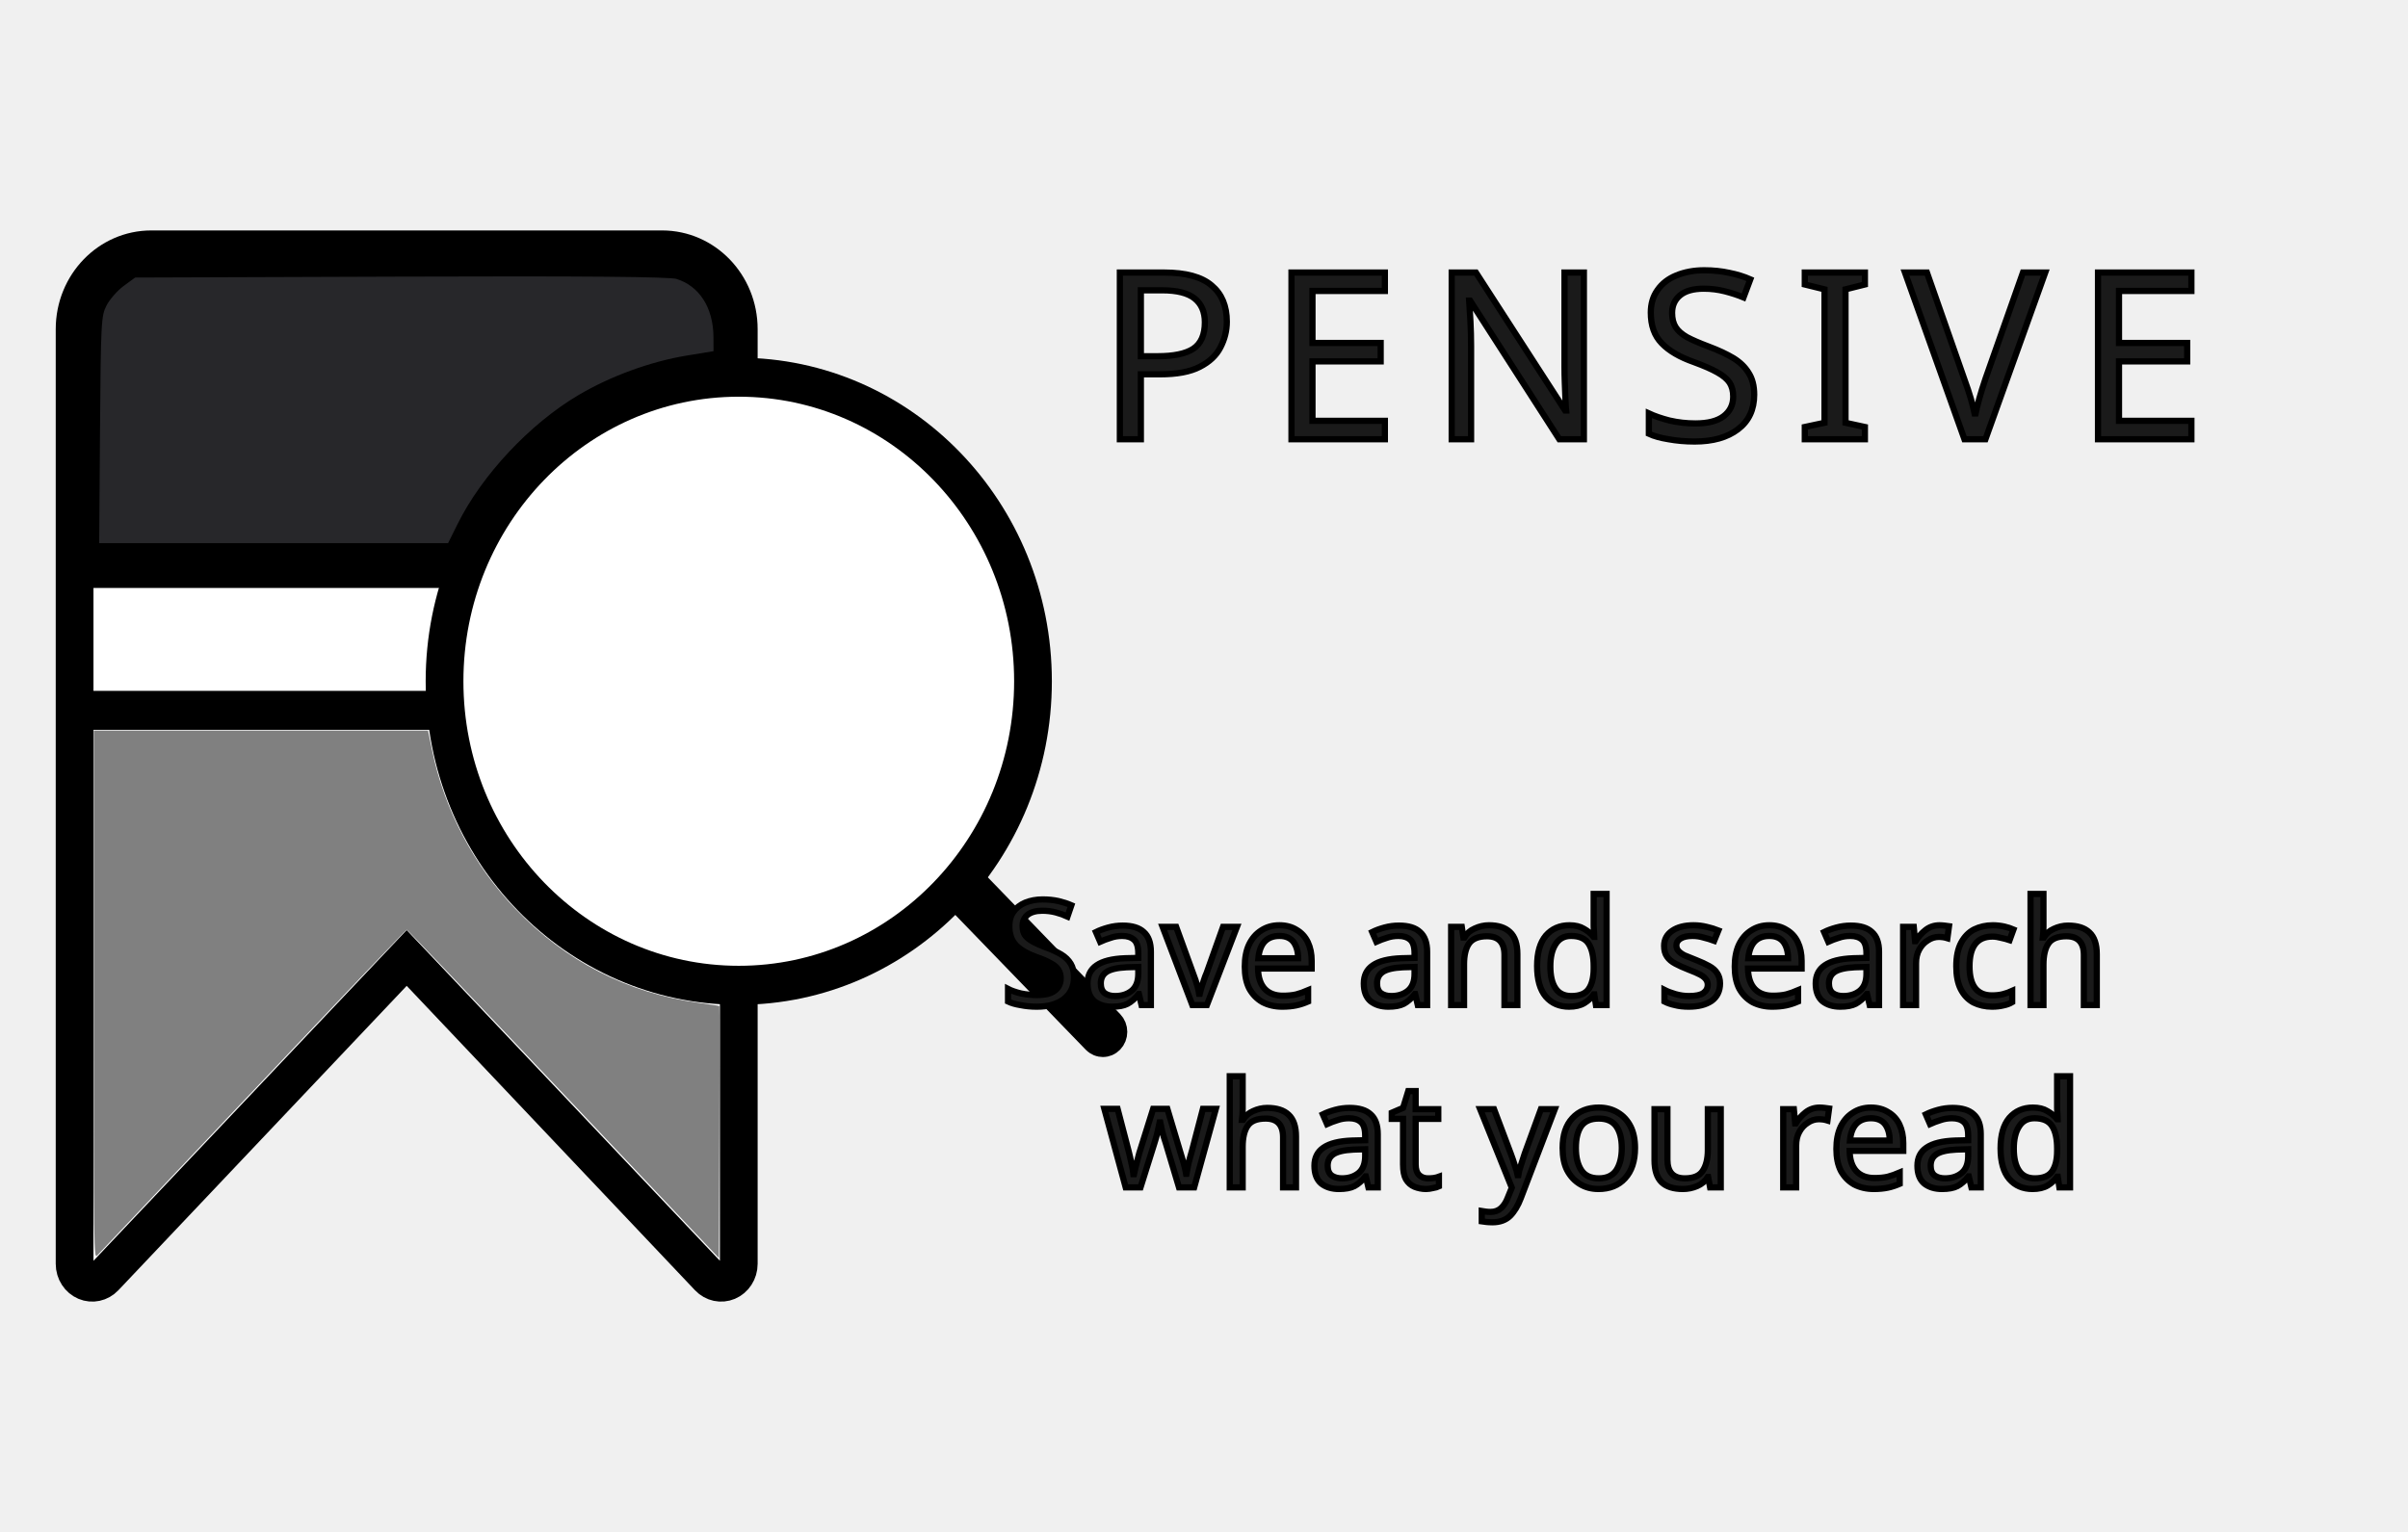
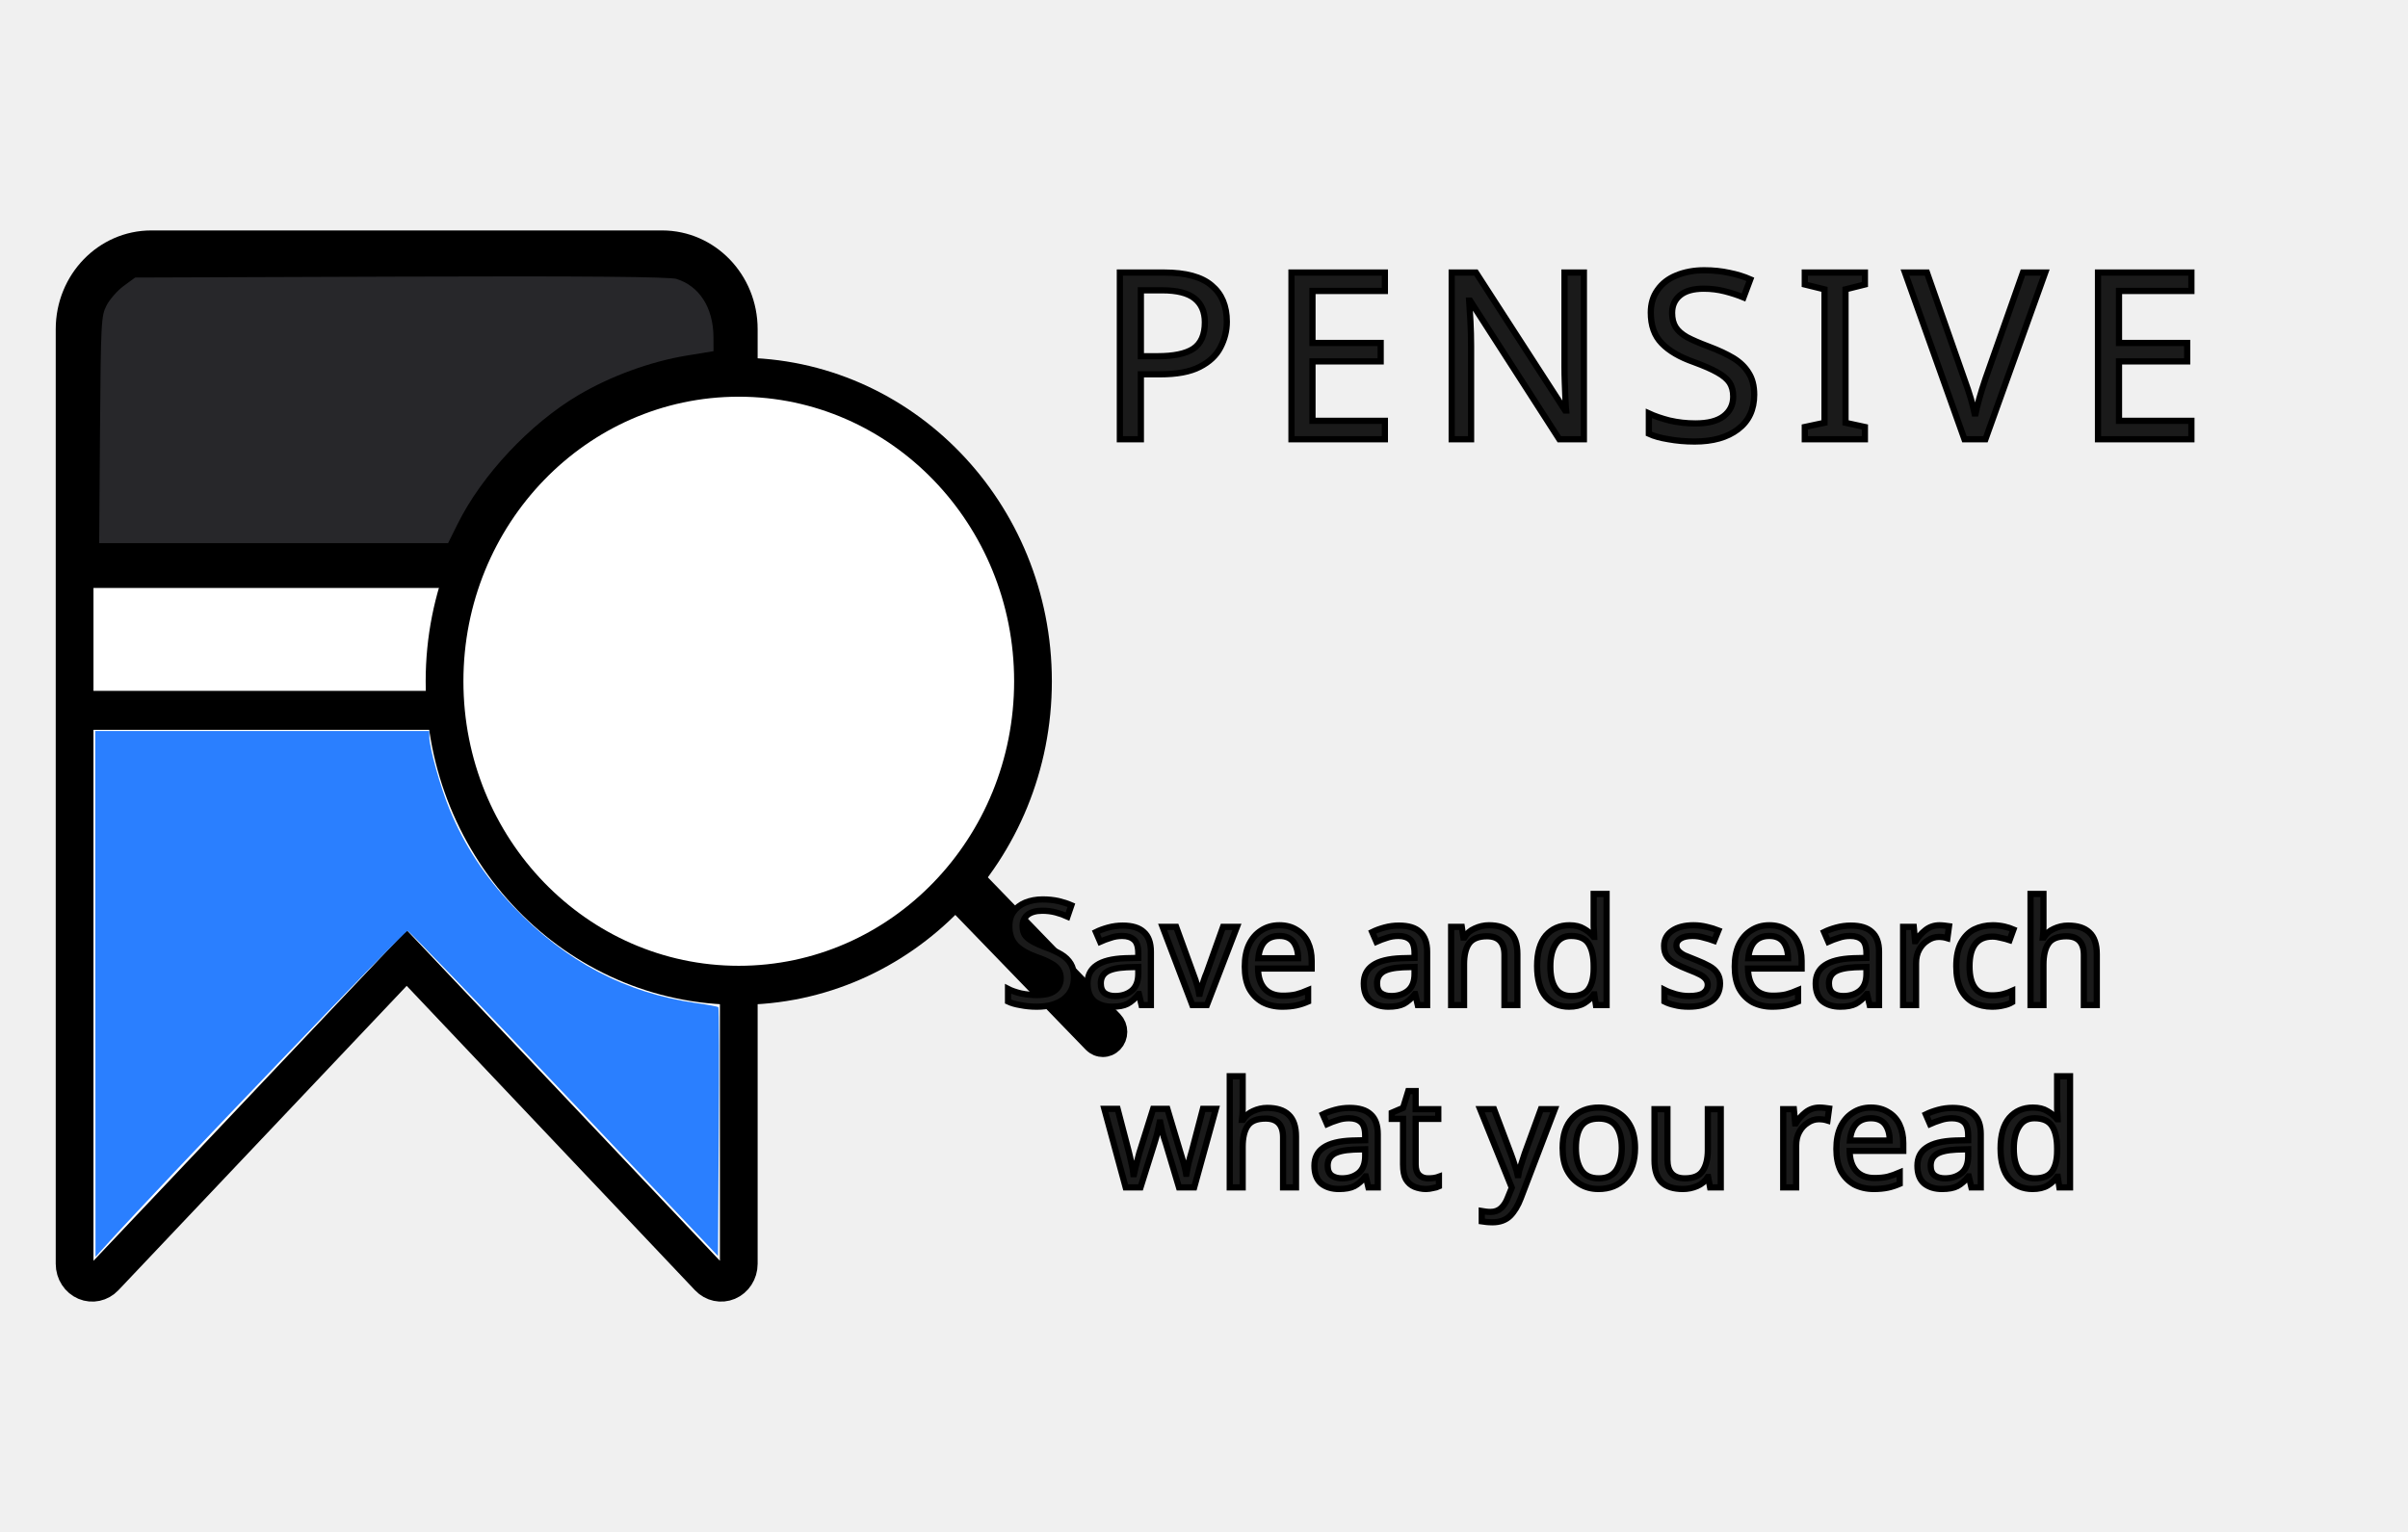
<svg xmlns="http://www.w3.org/2000/svg" width="440" height="280" viewBox="0 0 116.417 74.083" version="1.1" id="svg1">
  <defs id="defs1">
    <rect x="29.644" y="49.027" width="47.887" height="25.083" id="rect1" />
    <meshgradient id="meshgradient4" gradientUnits="userSpaceOnUse" x="21.275" y="13.604" gradientTransform="translate(-14.164,1.367838)">
      <meshrow id="meshrow4">
        <meshpatch id="meshpatch4">
          <stop path="c 7.744,0  15.488,0  23.232,0" style="stop-color:#ffffff;stop-opacity:1" id="stop4" />
          <stop path="c 0,1.106  0,2.212  0,3.318" style="stop-color:#4040a7;stop-opacity:1" id="stop5" />
          <stop path="c -7.744,0  -15.488,0  -23.232,0" style="stop-color:#ffffff;stop-opacity:1" id="stop6" />
          <stop path="c 0,-1.106  0,-2.212  0,-3.318" style="stop-color:#4040a7;stop-opacity:1" id="stop7" />
        </meshpatch>
      </meshrow>
    </meshgradient>
  </defs>
  <g id="layer1">
    <g id="g32" transform="matrix(1.970166,0,0,2.036514,-4.768684,2.556703)">
      <g id="g18" transform="translate(-4.532887,0.3156958)" style="stroke-width:0.926;stroke-dasharray:none">
        <path id="rect16" style="fill:#ffffff;stroke:#000000;stroke-width:0.926;stroke-dasharray:none" d="M 10.664,4.364 H 23.203 A 1.88,1.88 45 0 1 25.082,6.244 V 28.441 a 0.433,0.433 157.807 0 1 -0.743,0.303 l -7.406,-7.567 -7.406,7.567 A 0.433,0.433 22.193 0 1 8.784,28.441 V 6.244 A 1.88,1.88 135 0 1 10.664,4.364 Z" />
        <circle style="fill:#ffffff;stroke:#000000;stroke-width:0.926;stroke-dasharray:none" id="path18" cx="25.082" cy="14.606" r="7.22" />
        <path id="rect18" d="m 7.839,35.31 c 0.075,0 0.135,0.06 0.135,0.135 v 4.824 c 0,0.075 -0.06,0.135 -0.135,0.135 -0.075,0 -0.135,-0.06 -0.135,-0.135 v -4.824 c 0,-0.075 0.06,-0.135 0.135,-0.135 z" style="fill:#1a1a1a;stroke:#000000;stroke-width:0.926;stroke-dasharray:none" transform="rotate(-45)" />
      </g>
      <path style="fill:#1a1a1a;stroke:#000000;stroke-width:0.926;stroke-dasharray:none" d="m 13.845,12.244 c -9.593,0 -9.593,0 -9.593,0" id="path21" />
      <path style="fill:#1a1a1a;stroke:#000000;stroke-width:0.926;stroke-dasharray:none" d="m 13.421,15.613 c -9.169,0 -9.169,0 -9.169,0" id="path22" />
      <path style="fill:#27272a;fill-opacity:1;stroke:#000000;stroke-width:0.97;stroke-dasharray:none" d="m 17.938,34.024 c 0.075,-9.992 0.105,-10.514 0.658,-11.572 0.318,-0.61 1.109,-1.483 1.756,-1.94 l 1.177,-0.832 24.715,-0.083 c 17.079,-0.058 25.032,0.009 25.742,0.215 2.365,0.688 3.807,2.842 3.818,5.7 l 0.006,1.674 -2.878,0.457 c -3.314,0.526 -6.963,1.815 -9.913,3.503 -4.387,2.51 -8.78,7.042 -10.985,11.332 l -1.032,2.008 -16.571,0.001 -16.571,0.001 z" id="path23" transform="scale(0.2645833)" />
-       <path style="font-variation-settings:'wght' 600;fill:#808080;stroke:#808080;stroke-width:0;stroke-dasharray:none" d="M 17.127,181.824 V 133.527 H 47.667 78.206 l 0.741,3.575 c 2.256,10.88 7.596,21.051 15.238,29.027 9.162,9.562 20.442,15.36 33.355,17.146 2.104,0.291 3.863,0.567 3.91,0.613 0.047,0.046 0.047,10.428 0,23.07 l -0.085,22.987 -28.403,-30.001 c -15.622,-16.5 -28.51,-30.001 -28.64,-30.001 -0.13,0 -12.768,13.245 -28.084,29.433 -15.316,16.188 -28.131,29.728 -28.479,30.088 -0.62,0.644 -0.631,-0.197 -0.631,-47.641 z" id="path12" transform="matrix(0.1342949,0,0,0.1299198,2.420447,-1.255431)" />
+       <path style="font-variation-settings:'wght' 600;fill:#2a7fff;stroke:#808080;stroke-width:0;stroke-dasharray:none" d="m 17.427,181.664 -0.024,-48.06 h 30.523 30.523 v 1.116 c 0,1.923 2.034,9.185 3.712,13.255 2.71,6.571 6.438,12.248 11.656,17.749 9.495,10.01 20.541,15.817 33.552,17.638 2.019,0.283 3.769,0.611 3.888,0.731 0.119,0.119 0.154,10.402 0.077,22.85 l -0.14,22.633 -28.06,-29.645 C 87.701,183.626 74.803,170.218 74.471,170.135 c -0.473,-0.118 -44.549,45.84 -54.768,57.107 l -2.252,2.483 z" id="path12" transform="matrix(0.1342949,0,0,0.1299198,2.420447,-1.255431)" />
    </g>
    <text xml:space="preserve" transform="scale(0.2645833)" id="text1" style="text-align:start;writing-mode:lr-tb;direction:ltr;white-space:pre;shape-inside:url(#rect1);display:inline;fill:#4040a7;stroke:#000000;stroke-width:3.5" />
    <text xml:space="preserve" style="font-size:3.175px;text-align:start;letter-spacing:1.468px;word-spacing:1.127px;writing-mode:lr-tb;direction:ltr;text-anchor:start;fill:#4040a7;stroke:#000000;stroke-width:0.926" x="13.877" y="14.782" id="text2">
      <tspan id="tspan2" style="letter-spacing:1.468px;word-spacing:1.127px;stroke-width:0.926" x="13.877" y="14.782" />
    </text>
    <text xml:space="preserve" style="font-size:7.056px;text-align:start;letter-spacing:1.468px;word-spacing:1.127px;writing-mode:lr-tb;direction:ltr;text-anchor:start;fill:#4040a7;stroke:url(#meshgradient4);stroke-width:0.926" x="7.264" y="17.785" id="text3">
      <tspan id="tspan4" style="font-size:7.056px;fill:#1a1a1a;stroke:url(#meshgradient4);stroke-opacity:1" x="7.264" y="17.785" />
    </text>
    <text xml:space="preserve" style="font-style:normal;font-variant:normal;font-weight:normal;font-stretch:normal;font-size:7.056px;font-family:sans-serif;-inkscape-font-specification:'sans-serif, Normal';font-variant-ligatures:normal;font-variant-caps:normal;font-variant-numeric:normal;font-variant-east-asian:normal;text-align:start;letter-spacing:1.468px;word-spacing:1.127px;writing-mode:lr-tb;direction:ltr;text-anchor:start;fill:#1a1a1a;stroke:#000000;stroke-width:0.926;stroke-opacity:1" x="12.932" y="23.709" id="text7">
      <tspan id="tspan7" style="stroke-width:0.926" x="12.932" y="23.709" />
    </text>
    <text xml:space="preserve" style="font-style:normal;font-variant:normal;font-weight:normal;font-stretch:normal;font-size:11.289px;font-family:sans-serif;-inkscape-font-specification:'sans-serif, Normal';font-variant-ligatures:normal;font-variant-caps:normal;font-variant-numeric:normal;font-variant-east-asian:normal;text-align:start;letter-spacing:1.468px;word-spacing:1.127px;writing-mode:lr-tb;direction:ltr;text-anchor:start;fill:#1a1a1a;stroke:#000000;stroke-width:0.3;stroke-dasharray:none;stroke-opacity:1" x="53.045" y="21.239" id="text8">
      <tspan id="tspan8" style="font-style:normal;font-variant:normal;font-weight:normal;font-stretch:normal;font-size:11.289px;font-family:'IBM Plex Sans';-inkscape-font-specification:'IBM Plex Sans, @wght=600';font-variant-ligatures:normal;font-variant-caps:normal;font-variant-numeric:normal;font-variant-east-asian:normal;font-variation-settings:'wght' 600;stroke-width:0.3;stroke-dasharray:none" x="53.045" y="21.239">PENSIVE</tspan>
    </text>
    <text xml:space="preserve" style="font-style:normal;font-variant:normal;font-weight:normal;font-stretch:normal;font-size:11.289px;font-family:'IBM Plex Sans';-inkscape-font-specification:'IBM Plex Sans, @wght=600';font-variant-ligatures:normal;font-variant-caps:normal;font-variant-numeric:normal;font-variant-east-asian:normal;font-variation-settings:'wght' 600;text-align:start;letter-spacing:1.468px;word-spacing:1.127px;writing-mode:lr-tb;direction:ltr;text-anchor:start;fill:#1a1a1a;stroke:#000000;stroke-width:0.3;stroke-dasharray:none" x="12.317" y="38.079" id="text4">
      <tspan id="tspan1" style="stroke-width:0.3" x="12.317" y="38.079" />
    </text>
    <text xml:space="preserve" style="font-style:normal;font-variant:normal;font-weight:normal;font-stretch:normal;font-size:11.289px;font-family:'IBM Plex Sans';-inkscape-font-specification:'IBM Plex Sans, @wght=600';font-variant-ligatures:normal;font-variant-caps:normal;font-variant-numeric:normal;font-variant-east-asian:normal;font-variation-settings:'wght' 600;text-align:start;letter-spacing:1.468px;word-spacing:1.127px;writing-mode:lr-tb;direction:ltr;text-anchor:start;fill:#1a1a1a;stroke:#000000;stroke-width:0.3;stroke-dasharray:none" x="61.837" y="43.115" id="text5">
      <tspan id="tspan5" style="stroke-width:0.3" x="61.837" y="43.115" />
    </text>
    <text xml:space="preserve" style="font-style:normal;font-variant:normal;font-weight:normal;font-stretch:normal;font-size:7.056px;font-family:'IBM Plex Sans';-inkscape-font-specification:'IBM Plex Sans, @wght=600';font-variant-ligatures:normal;font-variant-caps:normal;font-variant-numeric:normal;font-variant-east-asian:normal;font-variation-settings:'wght' 600;text-align:start;letter-spacing:0px;word-spacing:0px;writing-mode:lr-tb;direction:ltr;text-anchor:start;fill:#1a1a1a;stroke:#000000;stroke-width:0.3;stroke-dasharray:none" x="81.575" y="48.604" id="text6">
      <tspan id="tspan6" style="font-size:7.056px;text-align:center;letter-spacing:0px;word-spacing:0px;text-anchor:middle;stroke-width:0.3" x="81.575" y="48.604">Save and search</tspan>
      <tspan style="font-size:7.056px;text-align:center;letter-spacing:0px;word-spacing:0px;text-anchor:middle;stroke-width:0.3" x="81.575" y="57.423" id="tspan9">what you read</tspan>
    </text>
  </g>
</svg>
